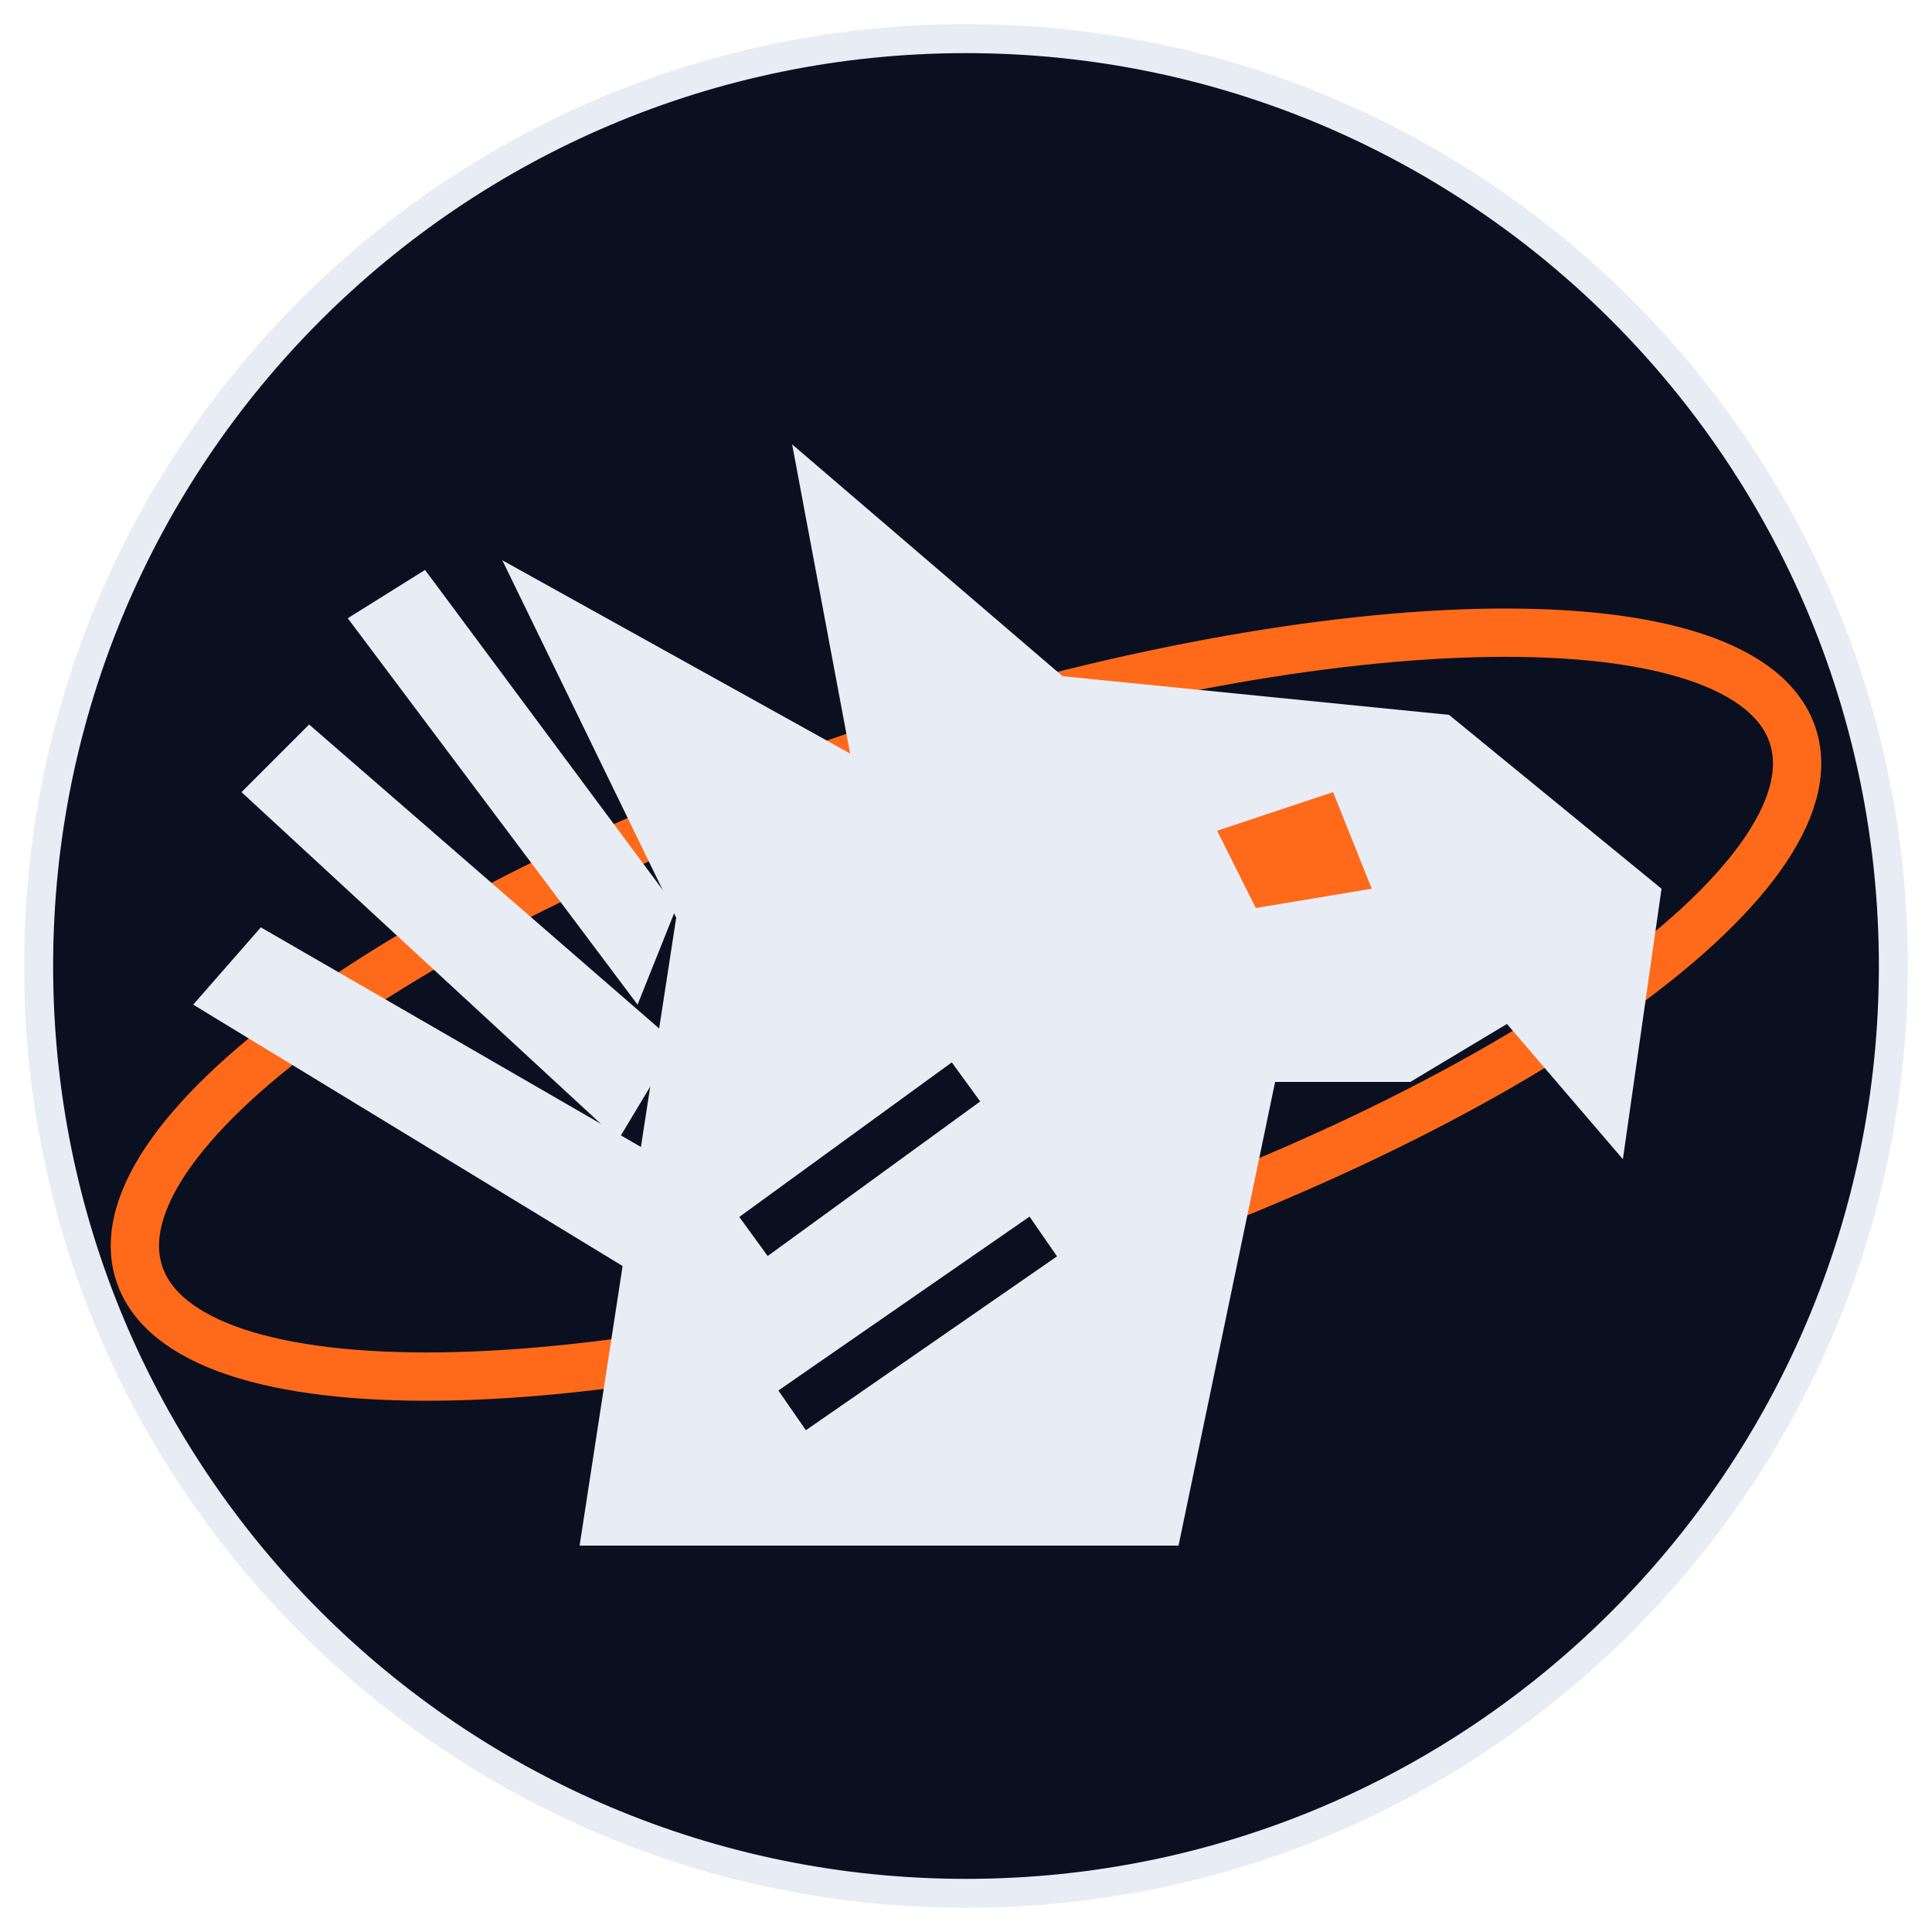
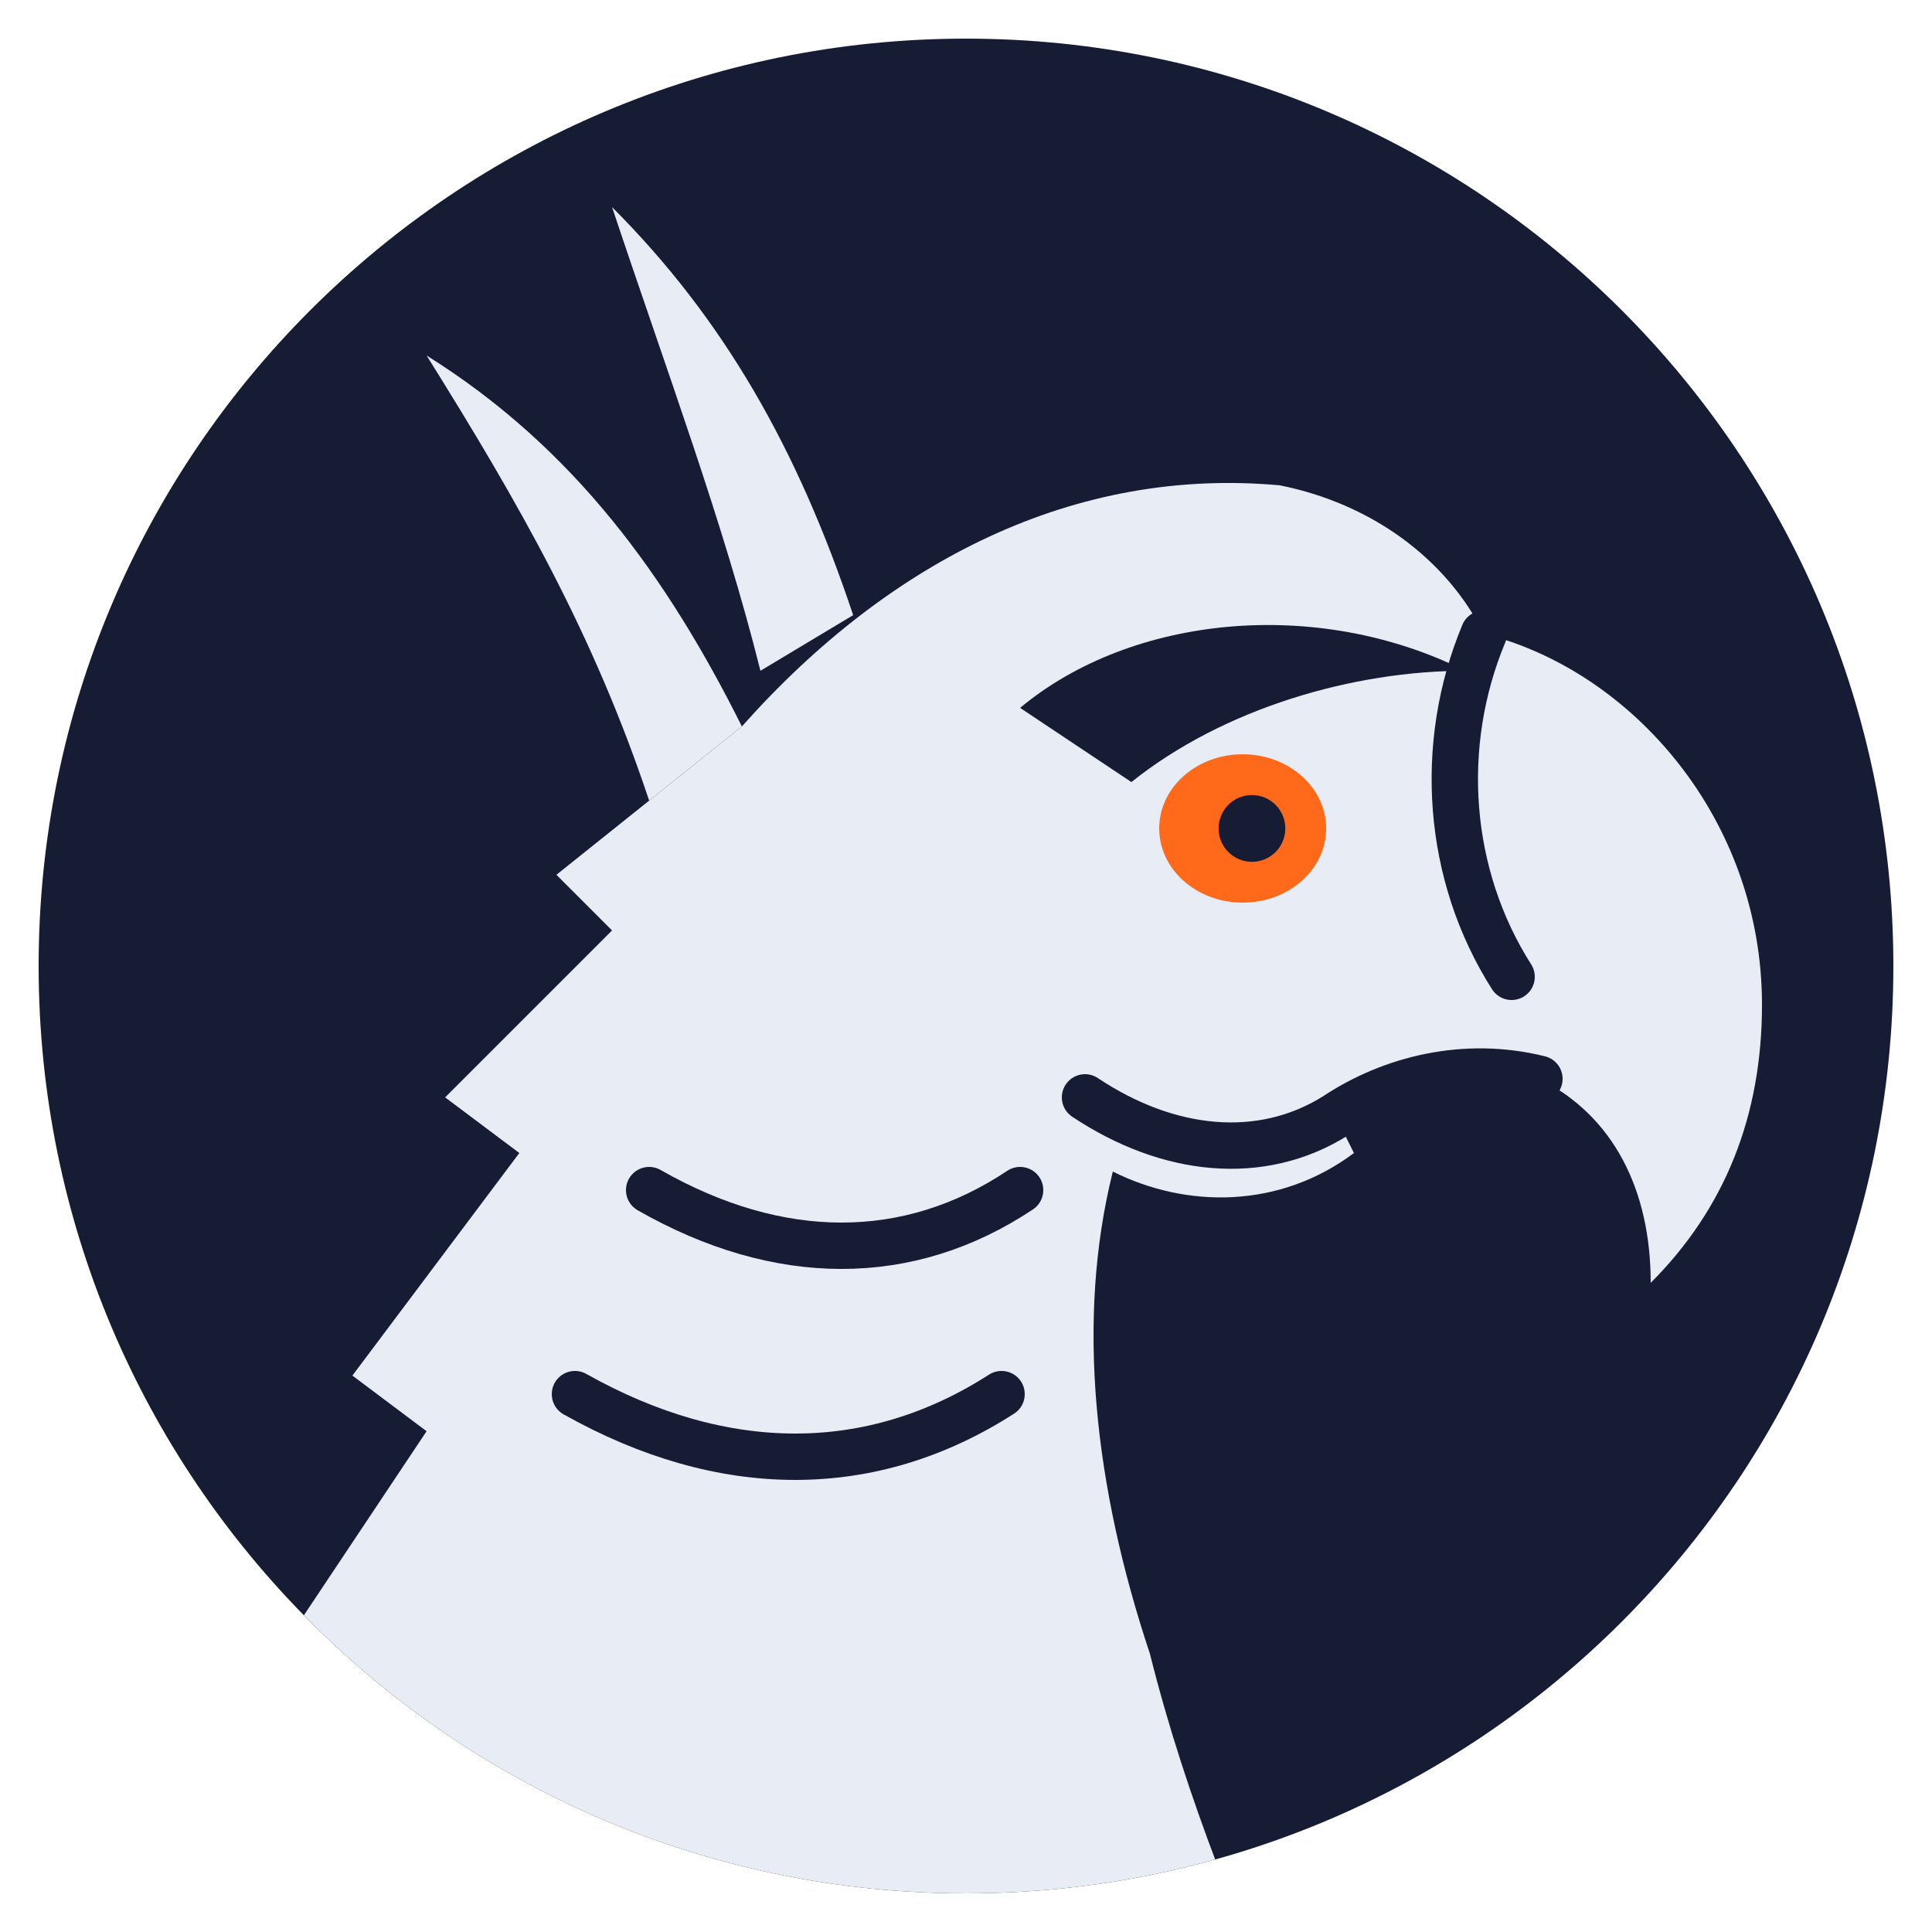
<svg xmlns="http://www.w3.org/2000/svg" viewBox="0 0 200 200">
-   <circle cx="100" cy="100" r="96" fill="#0B1020" stroke="#E8ECF4" stroke-width="3" />
-   <ellipse cx="100" cy="104" rx="90" ry="28" transform="rotate(-18 100 104)" fill="none" stroke="#FF6A1A" stroke-width="5" />
-   <path d="M66 132 L20 104 L27 96 L72 122 Z" fill="#E8ECF4" />
-   <path d="M64 118 L25 82 L32 75 L70 108 Z" fill="#E8ECF4" />
-   <path d="M66 104 L36 64 L44 59 L70 94 Z" fill="#E8ECF4" />
-   <path d="M60 160 L70 95 L52 58 L88 78 L82 46 L110 70 L150 74 L172 92 L168 120 L156 106 L146 112 L132 112 L122 160 Z" fill="#E8ECF4" />
-   <path d="M78 128 L100 112 M82 146 L108 128" stroke="#0B1020" stroke-width="5" fill="none" />
-   <path d="M126 86 L138 82 L142 92 L130 94 Z" fill="#FF6A1A" />
+   <defs>
+     <clipPath id="c">
+       <circle cx="100" cy="100" r="96" />
+     </clipPath>
+   </defs>
+   <circle cx="100" cy="100" r="96" fill="#151C33" />
+   <g clip-path="url(#c)">
+     <g transform="translate(96 104) scale(0.96) translate(-100 -100)">
+       <g fill="#E8ECF4">
+         <path d="M80 70 C72 54 62 40 46 30 C56 46 64 60 70 78 Z" />
+         <path d="M92 58 C86 40 78 26 66 14 C72 32 78 48 82 64 Z" />
+         <path d="M40 214 L38 176 L30 170 L46 146 L38 140 L56 116 L48 110 L66 92 L60 86 L80 70 C96 52 116 42 138 44 C148 46 156 52 160 60 C176 64 190 80 190 100 C190 112 186 122 178 130 C178 120 174 112 166 108 C158 106 150 108 144 112 L146 116 C138 122 128 122 120 118 C116 134 118 152 124 170 C128 186 134 200 140 214 Z" />
+       </g>
+       <path d="M110 68 C122 58 142 56 158 64 C146 64 132 68 122 76 Z" fill="#151C33" />
+       <g fill="none" stroke="#151C33" stroke-linecap="round" stroke-width="5">
+         <path d="M160 60 C155 72 156 86 163 97" />
+         <path d="M166 108 C158 106 150 108 144 112 C136 117 126 116 117 110" />
+         <path d="M70 120 C84 128 98 128 110 120" />
+         <path d="M62 142 C78 151 94 151 108 142" />
+       </g>
+       <ellipse cx="134" cy="81" rx="9" ry="8" fill="#FF6A1A" />
+       <circle cx="135" cy="81" r="3.6" fill="#151C33" />
+     </g>
+   </g>
</svg>
